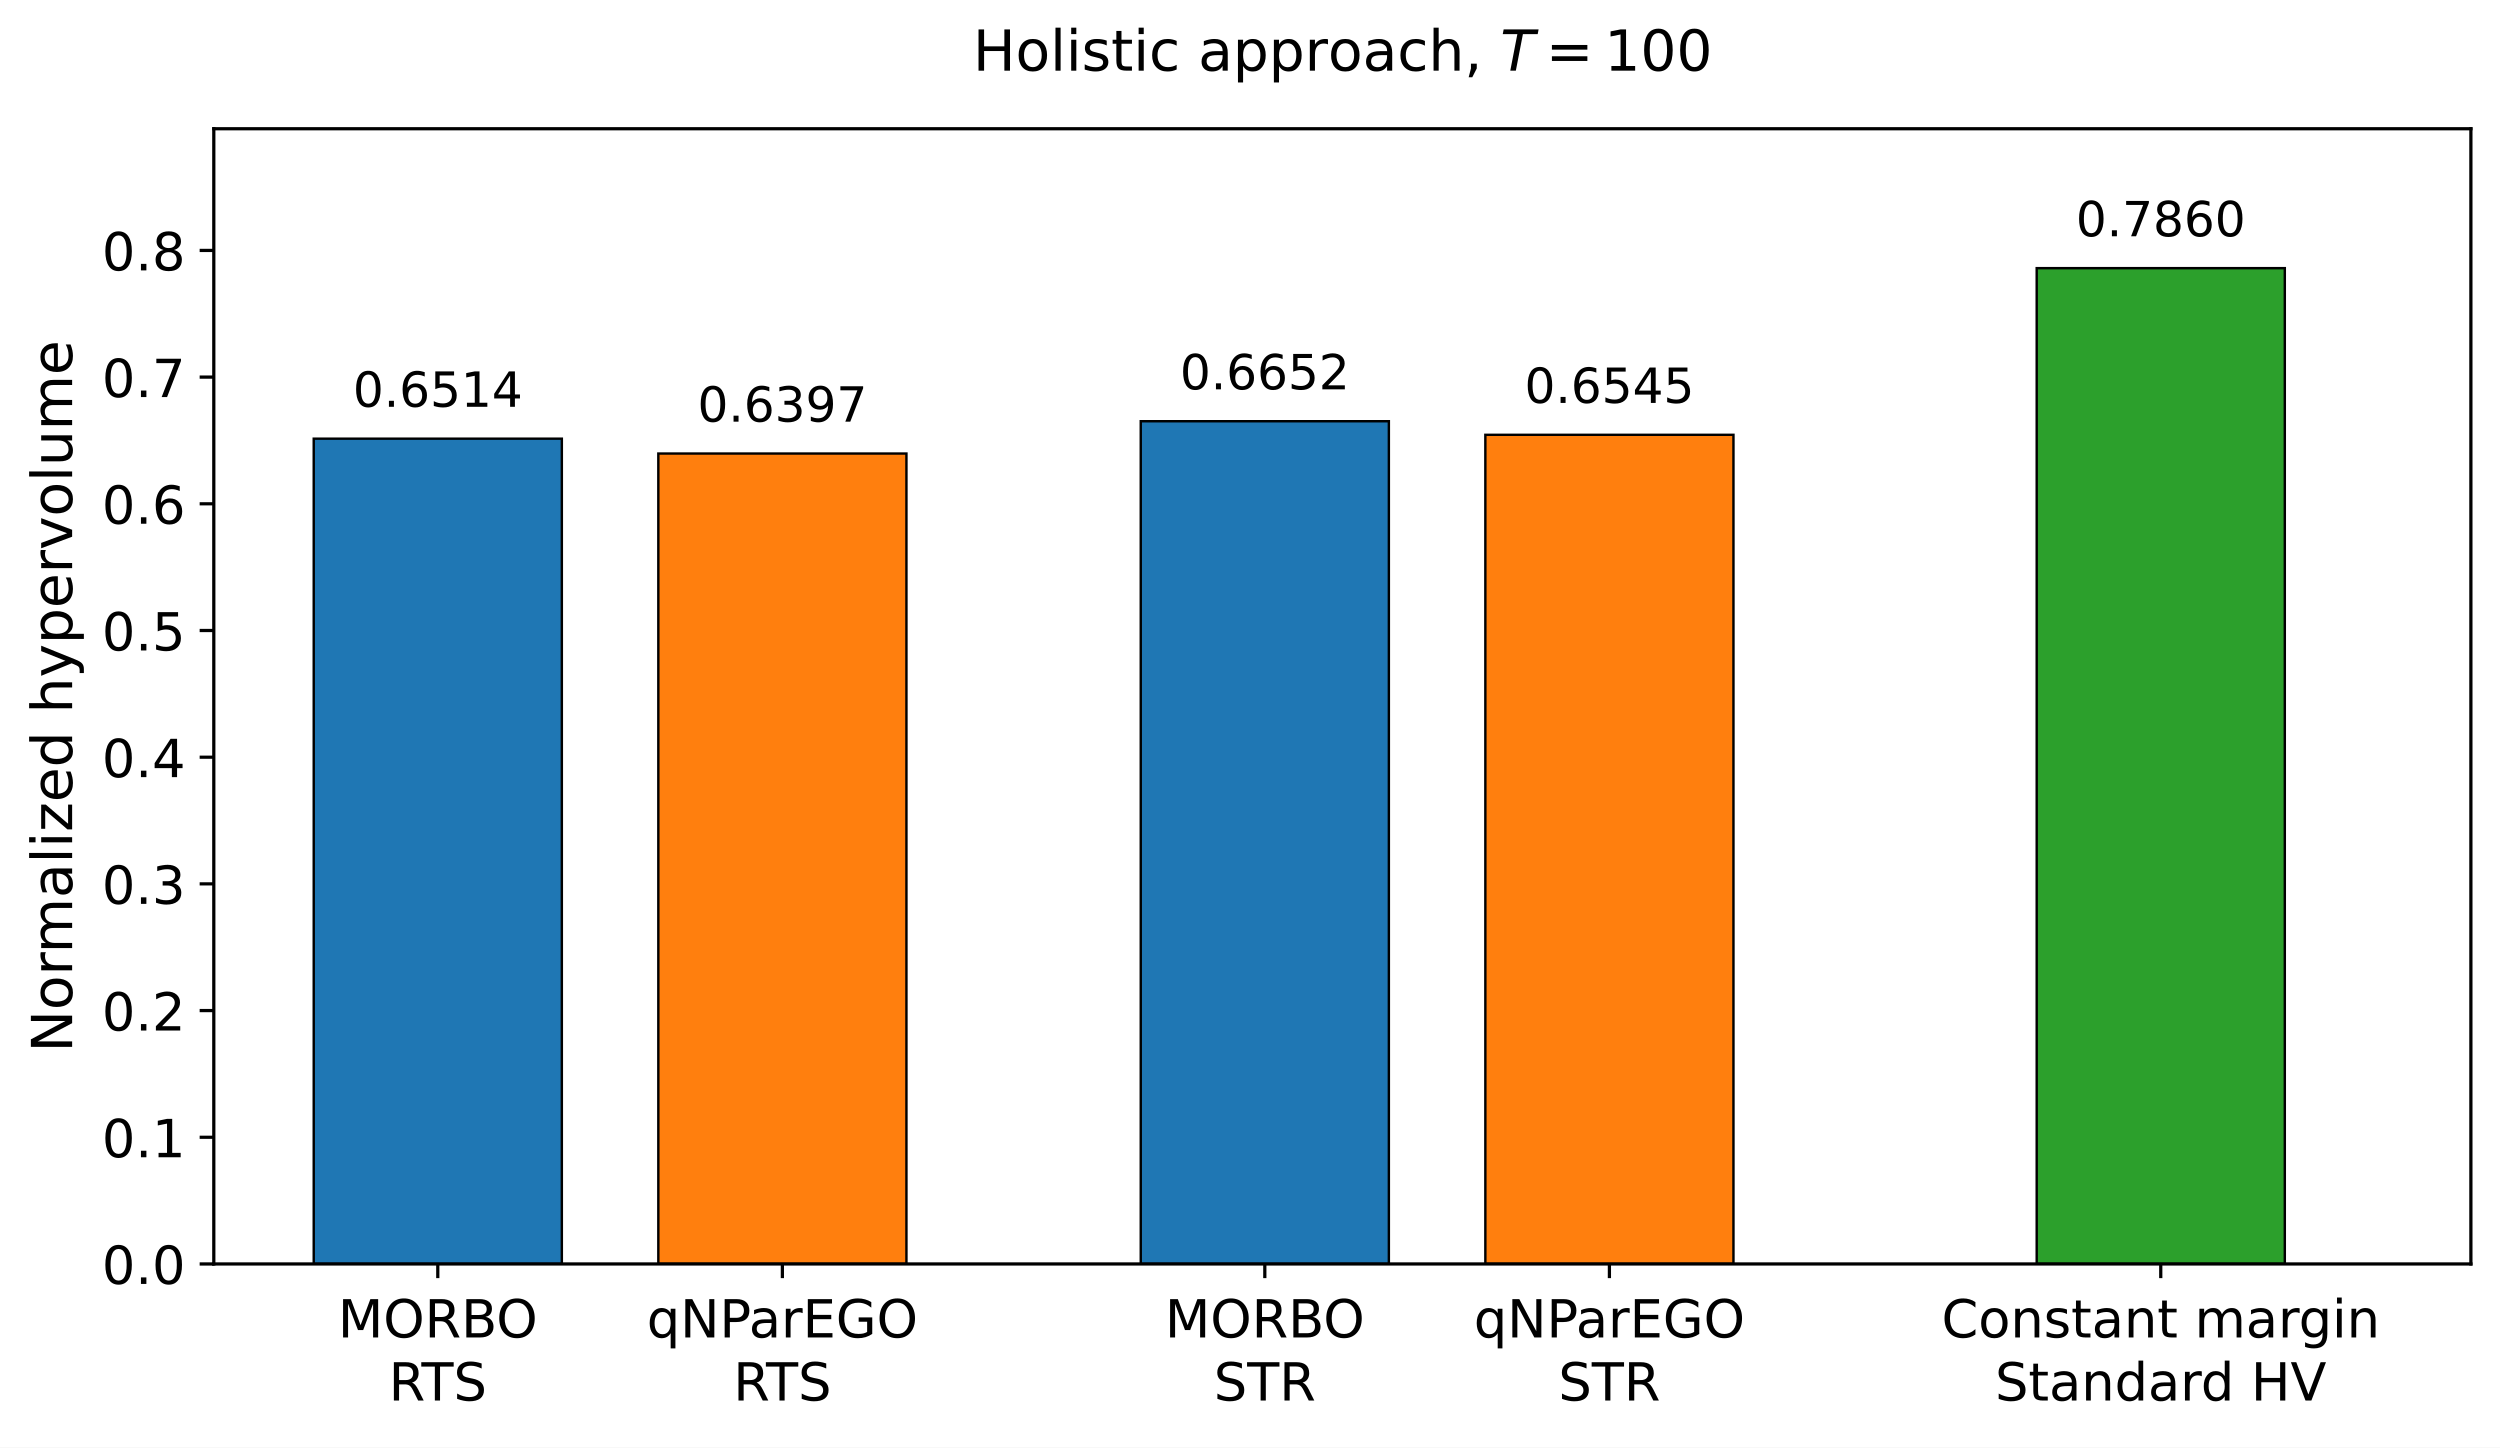
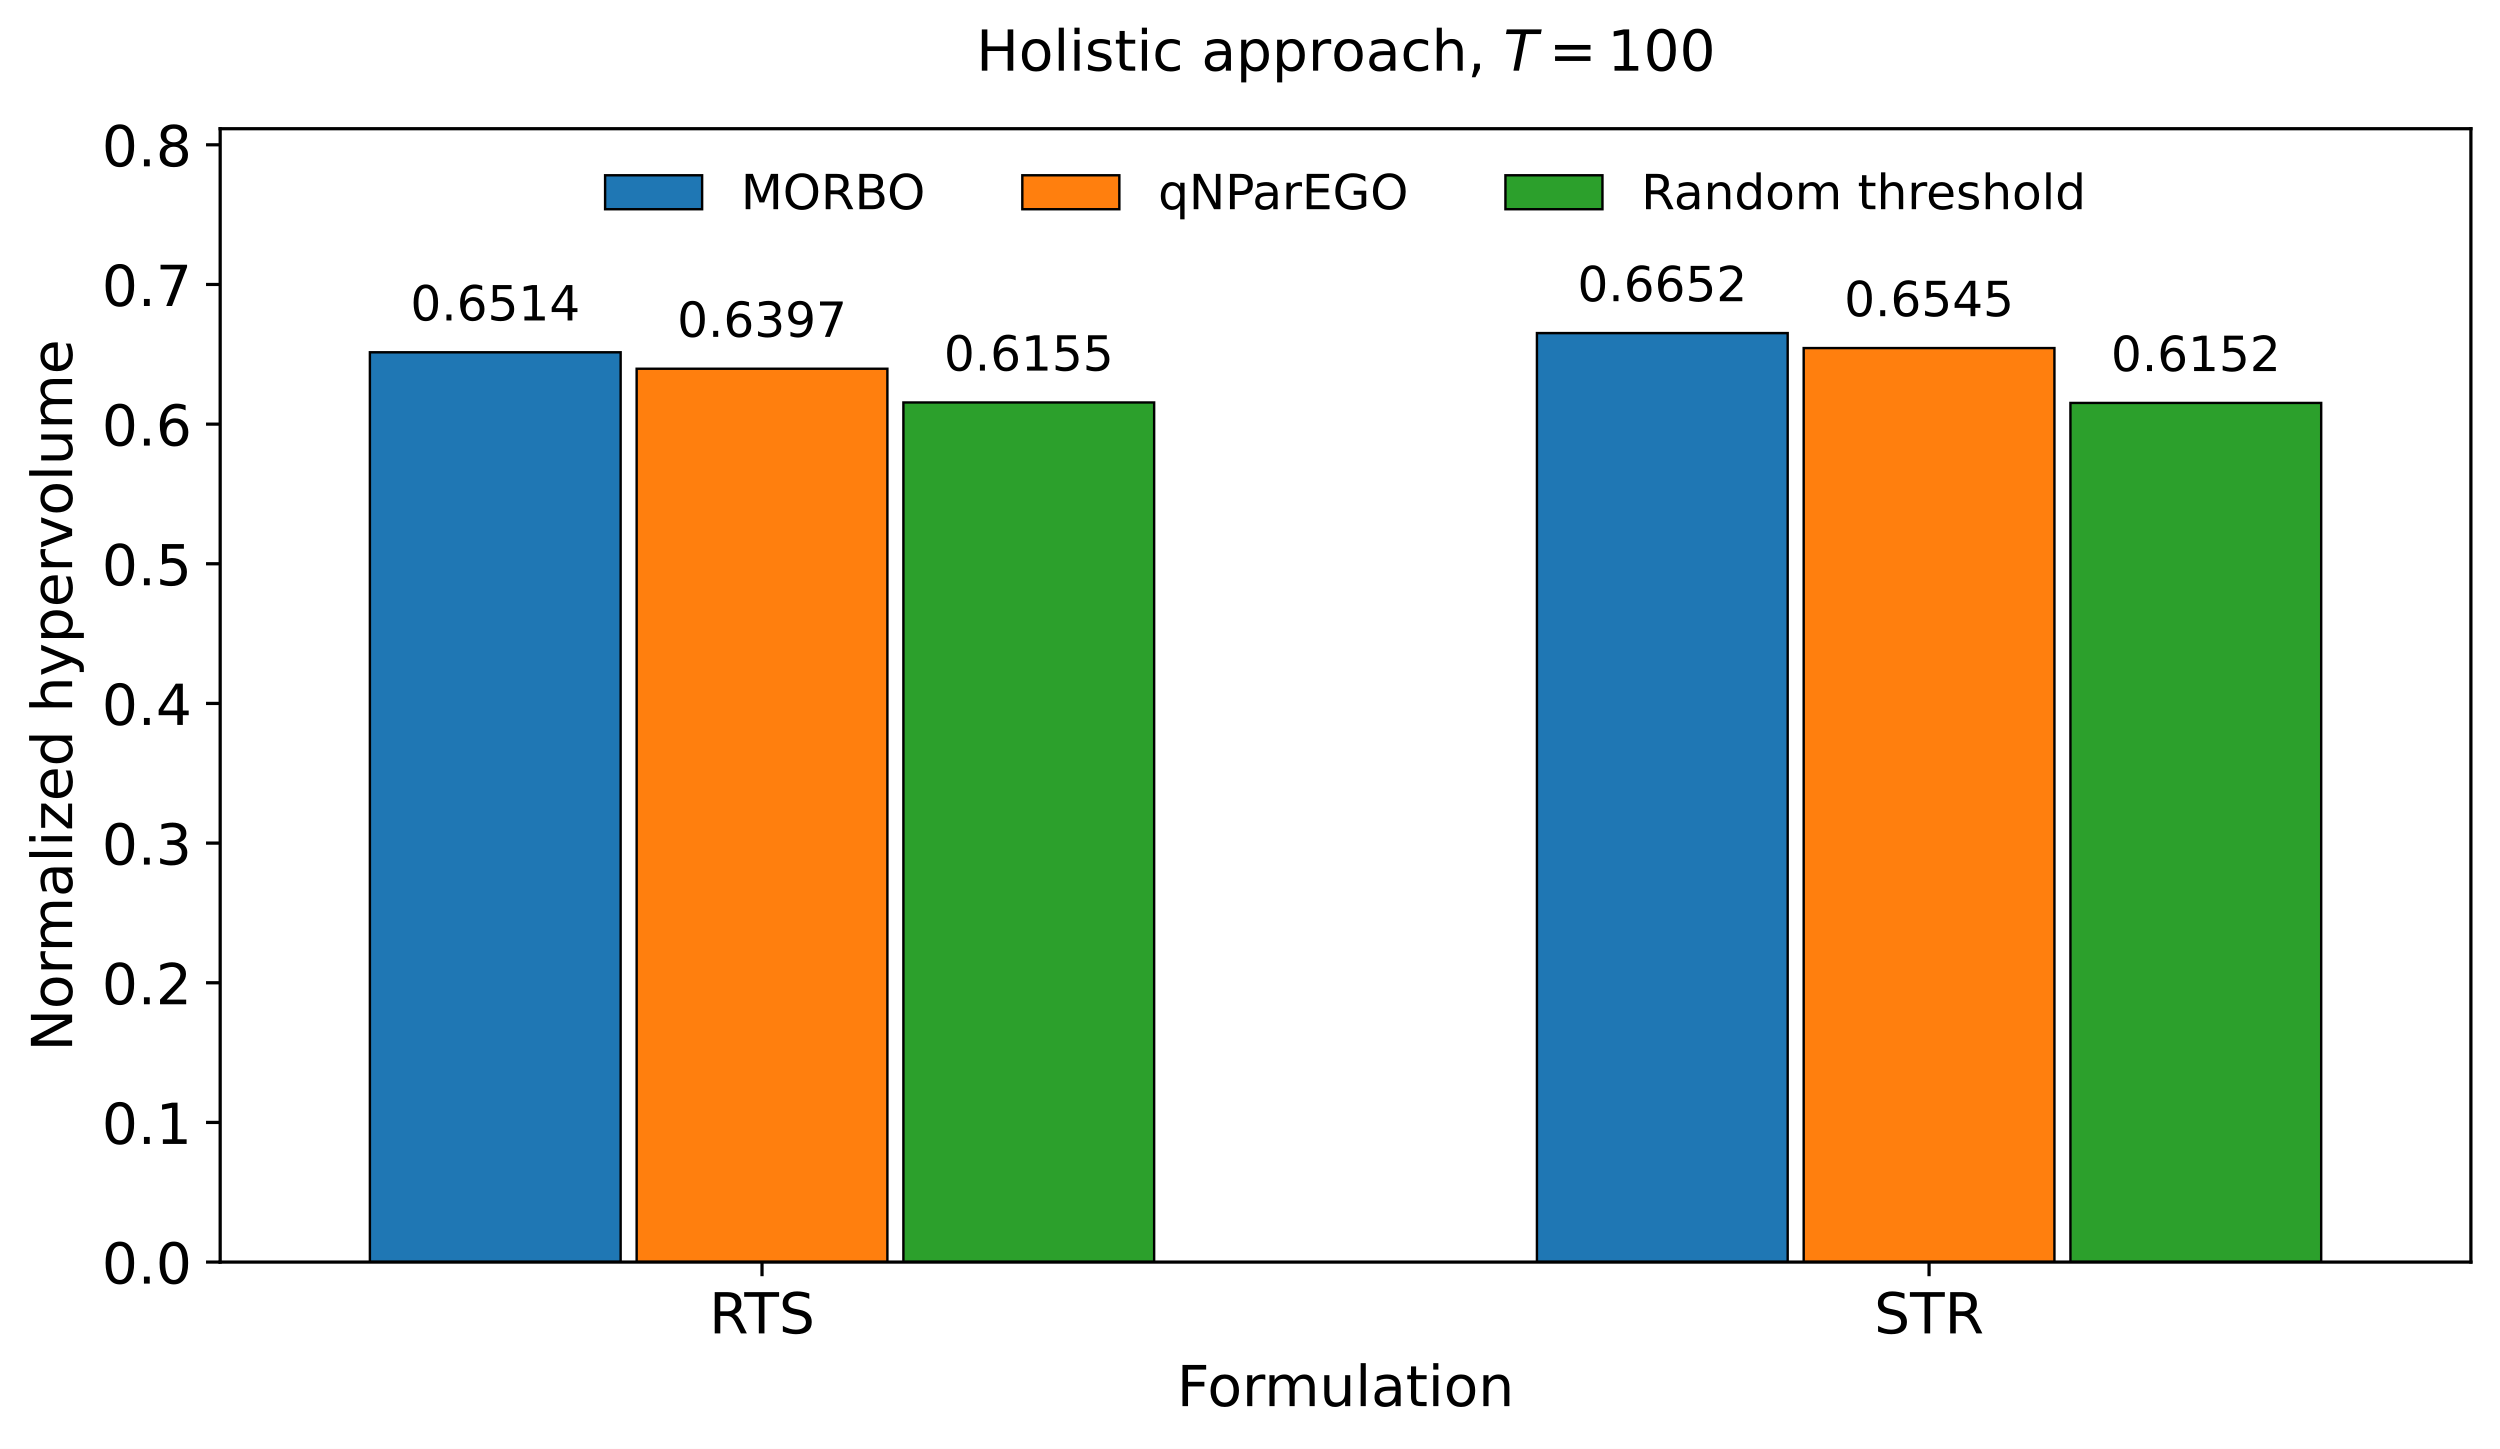
- <svg xmlns="http://www.w3.org/2000/svg" xmlns:xlink="http://www.w3.org/1999/xlink" width="618.275pt" height="357.996pt" viewBox="0 0 618.275 357.996" version="1.1">
+ <svg xmlns="http://www.w3.org/2000/svg" xmlns:xlink="http://www.w3.org/1999/xlink" width="618.425pt" height="358.401pt" viewBox="0 0 618.425 358.401" version="1.1">
  <defs>
    <style type="text/css">*{stroke-linejoin: round; stroke-linecap: butt}</style>
  </defs>
  <g id="figure_1">
    <g id="patch_1">
-       <path d="M 0 357.996  L 618.275 357.996  L 618.275 0  L 0 0  z " style="fill: #ffffff" />
+       <path d="M 0 358.401  L 618.425 358.401  L 618.425 0  L 0 0  z " style="fill: #ffffff" />
    </g>
    <g id="axes_1">
      <g id="patch_2">
-         <path d="M 52.875 312.589  L 611.075 312.589  L 611.075 31.84  L 52.875 31.84  z " style="fill: #ffffff" />
+         <path d="M 54.465 312.2  L 611.225 312.2  L 611.225 31.84  L 54.465 31.84  z " style="fill: #ffffff" />
      </g>
      <g id="patch_3">
-         <path d="M 77.589 312.589  L 138.949 312.589  L 138.949 108.482  L 77.589 108.482  z " clip-path="url(#p3993becb26)" style="fill: #1f77b4; stroke: #000000; stroke-width: 0.6; stroke-linejoin: miter" />
+         <path d="M 91.5 312.2  L 153.528 312.2  L 153.528 87.149  L 91.5 87.149  z " clip-path="url(#p99db2f6f61)" style="fill: #1f77b4; stroke: #000000; stroke-width: 0.6; stroke-linejoin: miter" />
      </g>
      <g id="patch_4">
-         <path d="M 162.811 312.589  L 224.17 312.589  L 224.17 112.163  L 162.811 112.163  z " clip-path="url(#p3993becb26)" style="fill: #ff7f0e; stroke: #000000; stroke-width: 0.6; stroke-linejoin: miter" />
+         <path d="M 380.191 312.2  L 442.218 312.2  L 442.218 82.397  L 380.191 82.397  z " clip-path="url(#p99db2f6f61)" style="fill: #1f77b4; stroke: #000000; stroke-width: 0.6; stroke-linejoin: miter" />
      </g>
      <g id="patch_5">
-         <path d="M 282.121 312.589  L 343.48 312.589  L 343.48 104.172  L 282.121 104.172  z " clip-path="url(#p3993becb26)" style="fill: #1f77b4; stroke: #000000; stroke-width: 0.6; stroke-linejoin: miter" />
+         <path d="M 157.487 312.2  L 219.514 312.2  L 219.514 91.208  L 157.487 91.208  z " clip-path="url(#p99db2f6f61)" style="fill: #ff7f0e; stroke: #000000; stroke-width: 0.6; stroke-linejoin: miter" />
      </g>
      <g id="patch_6">
-         <path d="M 367.342 312.589  L 428.701 312.589  L 428.701 107.53  L 367.342 107.53  z " clip-path="url(#p3993becb26)" style="fill: #ff7f0e; stroke: #000000; stroke-width: 0.6; stroke-linejoin: miter" />
+         <path d="M 446.177 312.2  L 508.204 312.2  L 508.204 86.099  L 446.177 86.099  z " clip-path="url(#p99db2f6f61)" style="fill: #ff7f0e; stroke: #000000; stroke-width: 0.6; stroke-linejoin: miter" />
      </g>
      <g id="patch_7">
-         <path d="M 503.696 312.589  L 565.056 312.589  L 565.056 66.318  L 503.696 66.318  z " clip-path="url(#p3993becb26)" style="fill: #2ca02c; stroke: #000000; stroke-width: 0.6; stroke-linejoin: miter" />
+         <path d="M 223.473 312.2  L 285.5 312.2  L 285.5 99.564  L 223.473 99.564  z " clip-path="url(#p99db2f6f61)" style="fill: #2ca02c; stroke: #000000; stroke-width: 0.6; stroke-linejoin: miter" />
+       </g>
+       <g id="patch_8">
+         <path d="M 512.163 312.2  L 574.191 312.2  L 574.191 99.671  L 512.163 99.671  z " clip-path="url(#p99db2f6f61)" style="fill: #2ca02c; stroke: #000000; stroke-width: 0.6; stroke-linejoin: miter" />
      </g>
      <g id="matplotlib.axis_1">
        <g id="xtick_1">
          <g id="line2d_1">
            <defs>
-               <path id="mdf0bc5cf35" d="M 0 0  L 0 3.5  " style="stroke: #000000; stroke-width: 0.8" />
+               <path id="md628506d1c" d="M 0 0  L 0 3.5  " style="stroke: #000000; stroke-width: 0.8" />
            </defs>
            <g>
-               <use xlink:href="#mdf0bc5cf35" x="108.269" y="312.589" style="stroke: #000000; stroke-width: 0.8" />
+               <use xlink:href="#md628506d1c" x="188.5" y="312.2" style="stroke: #000000; stroke-width: 0.8" />
            </g>
          </g>
          <g id="text_1">
-             <text style="font-size: 13px; font-family: 'DejaVu Sans', 'Bitstream Vera Sans', 'Computer Modern Sans Serif', 'Lucida Grande', 'Verdana', 'Geneva', 'Lucid', 'Arial', 'Helvetica', 'Avant Garde', sans-serif" transform="translate(83.56499 330.7671)">MORBO</text>
-             <text style="font-size: 13px; font-family: 'DejaVu Sans', 'Bitstream Vera Sans', 'Computer Modern Sans Serif', 'Lucida Grande', 'Verdana', 'Geneva', 'Lucid', 'Arial', 'Helvetica', 'Avant Garde', sans-serif" transform="translate(96.12928 346.3696)">RTS</text>
+             <text style="font-size: 14px; font-family: 'DejaVu Sans', 'Bitstream Vera Sans', 'Computer Modern Sans Serif', 'Lucida Grande', 'Verdana', 'Geneva', 'Lucid', 'Arial', 'Helvetica', 'Avant Garde', sans-serif; text-anchor: middle" x="188.5" y="329.837" transform="rotate(-0 188.5003 329.8367)">RTS</text>
          </g>
        </g>
        <g id="xtick_2">
          <g id="line2d_2">
            <g>
-               <use xlink:href="#mdf0bc5cf35" x="193.49" y="312.589" style="stroke: #000000; stroke-width: 0.8" />
+               <use xlink:href="#md628506d1c" x="477.191" y="312.2" style="stroke: #000000; stroke-width: 0.8" />
            </g>
          </g>
          <g id="text_2">
-             <text style="font-size: 13px; font-family: 'DejaVu Sans', 'Bitstream Vera Sans', 'Computer Modern Sans Serif', 'Lucida Grande', 'Verdana', 'Geneva', 'Lucid', 'Arial', 'Helvetica', 'Avant Garde', sans-serif" transform="translate(159.9575 330.7671)">qNParEGO</text>
-             <text style="font-size: 13px; font-family: 'DejaVu Sans', 'Bitstream Vera Sans', 'Computer Modern Sans Serif', 'Lucida Grande', 'Verdana', 'Geneva', 'Lucid', 'Arial', 'Helvetica', 'Avant Garde', sans-serif" transform="translate(181.3507 346.3696)">RTS</text>
-           </g>
-         </g>
-         <g id="xtick_3">
-           <g id="line2d_3">
-             <g>
-               <use xlink:href="#mdf0bc5cf35" x="312.8" y="312.589" style="stroke: #000000; stroke-width: 0.8" />
-             </g>
-           </g>
-           <g id="text_3">
-             <text style="font-size: 13px; font-family: 'DejaVu Sans', 'Bitstream Vera Sans', 'Computer Modern Sans Serif', 'Lucida Grande', 'Verdana', 'Geneva', 'Lucid', 'Arial', 'Helvetica', 'Avant Garde', sans-serif" transform="translate(288.0963 330.7671)">MORBO</text>
-             <text style="font-size: 13px; font-family: 'DejaVu Sans', 'Bitstream Vera Sans', 'Computer Modern Sans Serif', 'Lucida Grande', 'Verdana', 'Geneva', 'Lucid', 'Arial', 'Helvetica', 'Avant Garde', sans-serif" transform="translate(300.1873 346.3696)">STR</text>
-           </g>
-         </g>
-         <g id="xtick_4">
-           <g id="line2d_4">
-             <g>
-               <use xlink:href="#mdf0bc5cf35" x="398.022" y="312.589" style="stroke: #000000; stroke-width: 0.8" />
-             </g>
-           </g>
-           <g id="text_4">
-             <text style="font-size: 13px; font-family: 'DejaVu Sans', 'Bitstream Vera Sans', 'Computer Modern Sans Serif', 'Lucida Grande', 'Verdana', 'Geneva', 'Lucid', 'Arial', 'Helvetica', 'Avant Garde', sans-serif" transform="translate(364.4888 330.7671)">qNParEGO</text>
-             <text style="font-size: 13px; font-family: 'DejaVu Sans', 'Bitstream Vera Sans', 'Computer Modern Sans Serif', 'Lucida Grande', 'Verdana', 'Geneva', 'Lucid', 'Arial', 'Helvetica', 'Avant Garde', sans-serif" transform="translate(385.4087 346.3696)">STR</text>
-           </g>
-         </g>
-         <g id="xtick_5">
-           <g id="line2d_5">
-             <g>
-               <use xlink:href="#mdf0bc5cf35" x="534.376" y="312.589" style="stroke: #000000; stroke-width: 0.8" />
-             </g>
-           </g>
-           <g id="text_5">
-             <text style="font-size: 13px; font-family: 'DejaVu Sans', 'Bitstream Vera Sans', 'Computer Modern Sans Serif', 'Lucida Grande', 'Verdana', 'Geneva', 'Lucid', 'Arial', 'Helvetica', 'Avant Garde', sans-serif" transform="translate(480.1649 330.7681)">Constant margin</text>
-             <text style="font-size: 13px; font-family: 'DejaVu Sans', 'Bitstream Vera Sans', 'Computer Modern Sans Serif', 'Lucida Grande', 'Verdana', 'Geneva', 'Lucid', 'Arial', 'Helvetica', 'Avant Garde', sans-serif" transform="translate(493.4036 346.3716)">Standard HV</text>
-           </g>
+             <text style="font-size: 14px; font-family: 'DejaVu Sans', 'Bitstream Vera Sans', 'Computer Modern Sans Serif', 'Lucida Grande', 'Verdana', 'Geneva', 'Lucid', 'Arial', 'Helvetica', 'Avant Garde', sans-serif; text-anchor: middle" x="477.191" y="329.837" transform="rotate(-0 477.1907 329.8367)">STR</text>
+           </g>
+         </g>
+         <g id="text_3">
+           <text style="font-size: 14px; font-family: 'DejaVu Sans', 'Bitstream Vera Sans', 'Computer Modern Sans Serif', 'Lucida Grande', 'Verdana', 'Geneva', 'Lucid', 'Arial', 'Helvetica', 'Avant Garde', sans-serif; text-anchor: middle" x="332.845" y="347.838" transform="rotate(-0 332.8455 347.8378)">Formulation</text>
        </g>
      </g>
      <g id="matplotlib.axis_2">
        <g id="ytick_1">
+           <g id="line2d_3">
+             <defs>
+               <path id="ma257d3c6e1" d="M 0 0  L -3.5 0  " style="stroke: #000000; stroke-width: 0.8" />
+             </defs>
+             <g>
+               <use xlink:href="#ma257d3c6e1" x="54.465" y="312.2" style="stroke: #000000; stroke-width: 0.8" />
+             </g>
+           </g>
+           <g id="text_4">
+             <text style="font-size: 14px; font-family: 'DejaVu Sans', 'Bitstream Vera Sans', 'Computer Modern Sans Serif', 'Lucida Grande', 'Verdana', 'Geneva', 'Lucid', 'Arial', 'Helvetica', 'Avant Garde', sans-serif; text-anchor: end" x="47.465" y="317.518" transform="rotate(-0 47.46547 317.5184)">0.0</text>
+           </g>
+         </g>
+         <g id="ytick_2">
+           <g id="line2d_4">
+             <g>
+               <use xlink:href="#ma257d3c6e1" x="54.465" y="277.653" style="stroke: #000000; stroke-width: 0.8" />
+             </g>
+           </g>
+           <g id="text_5">
+             <text style="font-size: 14px; font-family: 'DejaVu Sans', 'Bitstream Vera Sans', 'Computer Modern Sans Serif', 'Lucida Grande', 'Verdana', 'Geneva', 'Lucid', 'Arial', 'Helvetica', 'Avant Garde', sans-serif; text-anchor: end" x="47.465" y="282.971" transform="rotate(-0 47.46547 282.971)">0.1</text>
+           </g>
+         </g>
+         <g id="ytick_3">
+           <g id="line2d_5">
+             <g>
+               <use xlink:href="#ma257d3c6e1" x="54.465" y="243.105" style="stroke: #000000; stroke-width: 0.8" />
+             </g>
+           </g>
+           <g id="text_6">
+             <text style="font-size: 14px; font-family: 'DejaVu Sans', 'Bitstream Vera Sans', 'Computer Modern Sans Serif', 'Lucida Grande', 'Verdana', 'Geneva', 'Lucid', 'Arial', 'Helvetica', 'Avant Garde', sans-serif; text-anchor: end" x="47.465" y="248.424" transform="rotate(-0 47.46547 248.4237)">0.2</text>
+           </g>
+         </g>
+         <g id="ytick_4">
          <g id="line2d_6">
-             <defs>
-               <path id="m41a30e1add" d="M 0 0  L -3.5 0  " style="stroke: #000000; stroke-width: 0.8" />
-             </defs>
-             <g>
-               <use xlink:href="#m41a30e1add" x="52.875" y="312.589" style="stroke: #000000; stroke-width: 0.8" />
-             </g>
-           </g>
-           <g id="text_6">
-             <text style="font-size: 13px; font-family: 'DejaVu Sans', 'Bitstream Vera Sans', 'Computer Modern Sans Serif', 'Lucida Grande', 'Verdana', 'Geneva', 'Lucid', 'Arial', 'Helvetica', 'Avant Garde', sans-serif; text-anchor: end" x="45.875" y="317.527" transform="rotate(-0 45.87516 317.5273)">0.0</text>
-           </g>
-         </g>
-         <g id="ytick_2">
+             <g>
+               <use xlink:href="#ma257d3c6e1" x="54.465" y="208.558" style="stroke: #000000; stroke-width: 0.8" />
+             </g>
+           </g>
+           <g id="text_7">
+             <text style="font-size: 14px; font-family: 'DejaVu Sans', 'Bitstream Vera Sans', 'Computer Modern Sans Serif', 'Lucida Grande', 'Verdana', 'Geneva', 'Lucid', 'Arial', 'Helvetica', 'Avant Garde', sans-serif; text-anchor: end" x="47.465" y="213.876" transform="rotate(-0 47.46547 213.8764)">0.3</text>
+           </g>
+         </g>
+         <g id="ytick_5">
          <g id="line2d_7">
            <g>
-               <use xlink:href="#m41a30e1add" x="52.875" y="281.257" style="stroke: #000000; stroke-width: 0.8" />
-             </g>
-           </g>
-           <g id="text_7">
-             <text style="font-size: 13px; font-family: 'DejaVu Sans', 'Bitstream Vera Sans', 'Computer Modern Sans Serif', 'Lucida Grande', 'Verdana', 'Geneva', 'Lucid', 'Arial', 'Helvetica', 'Avant Garde', sans-serif; text-anchor: end" x="45.875" y="286.195" transform="rotate(-0 45.87516 286.1951)">0.1</text>
-           </g>
-         </g>
-         <g id="ytick_3">
+               <use xlink:href="#ma257d3c6e1" x="54.465" y="174.011" style="stroke: #000000; stroke-width: 0.8" />
+             </g>
+           </g>
+           <g id="text_8">
+             <text style="font-size: 14px; font-family: 'DejaVu Sans', 'Bitstream Vera Sans', 'Computer Modern Sans Serif', 'Lucida Grande', 'Verdana', 'Geneva', 'Lucid', 'Arial', 'Helvetica', 'Avant Garde', sans-serif; text-anchor: end" x="47.465" y="179.329" transform="rotate(-0 47.46547 179.329)">0.4</text>
+           </g>
+         </g>
+         <g id="ytick_6">
          <g id="line2d_8">
            <g>
-               <use xlink:href="#m41a30e1add" x="52.875" y="249.924" style="stroke: #000000; stroke-width: 0.8" />
-             </g>
-           </g>
-           <g id="text_8">
-             <text style="font-size: 13px; font-family: 'DejaVu Sans', 'Bitstream Vera Sans', 'Computer Modern Sans Serif', 'Lucida Grande', 'Verdana', 'Geneva', 'Lucid', 'Arial', 'Helvetica', 'Avant Garde', sans-serif; text-anchor: end" x="45.875" y="254.863" transform="rotate(-0 45.87516 254.8629)">0.2</text>
-           </g>
-         </g>
-         <g id="ytick_4">
+               <use xlink:href="#ma257d3c6e1" x="54.465" y="139.463" style="stroke: #000000; stroke-width: 0.8" />
+             </g>
+           </g>
+           <g id="text_9">
+             <text style="font-size: 14px; font-family: 'DejaVu Sans', 'Bitstream Vera Sans', 'Computer Modern Sans Serif', 'Lucida Grande', 'Verdana', 'Geneva', 'Lucid', 'Arial', 'Helvetica', 'Avant Garde', sans-serif; text-anchor: end" x="47.465" y="144.782" transform="rotate(-0 47.46547 144.7817)">0.5</text>
+           </g>
+         </g>
+         <g id="ytick_7">
          <g id="line2d_9">
            <g>
-               <use xlink:href="#m41a30e1add" x="52.875" y="218.592" style="stroke: #000000; stroke-width: 0.8" />
-             </g>
-           </g>
-           <g id="text_9">
-             <text style="font-size: 13px; font-family: 'DejaVu Sans', 'Bitstream Vera Sans', 'Computer Modern Sans Serif', 'Lucida Grande', 'Verdana', 'Geneva', 'Lucid', 'Arial', 'Helvetica', 'Avant Garde', sans-serif; text-anchor: end" x="45.875" y="223.531" transform="rotate(-0 45.87516 223.5308)">0.3</text>
-           </g>
-         </g>
-         <g id="ytick_5">
+               <use xlink:href="#ma257d3c6e1" x="54.465" y="104.916" style="stroke: #000000; stroke-width: 0.8" />
+             </g>
+           </g>
+           <g id="text_10">
+             <text style="font-size: 14px; font-family: 'DejaVu Sans', 'Bitstream Vera Sans', 'Computer Modern Sans Serif', 'Lucida Grande', 'Verdana', 'Geneva', 'Lucid', 'Arial', 'Helvetica', 'Avant Garde', sans-serif; text-anchor: end" x="47.465" y="110.234" transform="rotate(-0 47.46547 110.2344)">0.6</text>
+           </g>
+         </g>
+         <g id="ytick_8">
          <g id="line2d_10">
            <g>
-               <use xlink:href="#m41a30e1add" x="52.875" y="187.26" style="stroke: #000000; stroke-width: 0.8" />
-             </g>
-           </g>
-           <g id="text_10">
-             <text style="font-size: 13px; font-family: 'DejaVu Sans', 'Bitstream Vera Sans', 'Computer Modern Sans Serif', 'Lucida Grande', 'Verdana', 'Geneva', 'Lucid', 'Arial', 'Helvetica', 'Avant Garde', sans-serif; text-anchor: end" x="45.875" y="192.199" transform="rotate(-0 45.87516 192.1986)">0.4</text>
-           </g>
-         </g>
-         <g id="ytick_6">
+               <use xlink:href="#ma257d3c6e1" x="54.465" y="70.369" style="stroke: #000000; stroke-width: 0.8" />
+             </g>
+           </g>
+           <g id="text_11">
+             <text style="font-size: 14px; font-family: 'DejaVu Sans', 'Bitstream Vera Sans', 'Computer Modern Sans Serif', 'Lucida Grande', 'Verdana', 'Geneva', 'Lucid', 'Arial', 'Helvetica', 'Avant Garde', sans-serif; text-anchor: end" x="47.465" y="75.687" transform="rotate(-0 47.46547 75.68704)">0.7</text>
+           </g>
+         </g>
+         <g id="ytick_9">
          <g id="line2d_11">
            <g>
-               <use xlink:href="#m41a30e1add" x="52.875" y="155.928" style="stroke: #000000; stroke-width: 0.8" />
-             </g>
-           </g>
-           <g id="text_11">
-             <text style="font-size: 13px; font-family: 'DejaVu Sans', 'Bitstream Vera Sans', 'Computer Modern Sans Serif', 'Lucida Grande', 'Verdana', 'Geneva', 'Lucid', 'Arial', 'Helvetica', 'Avant Garde', sans-serif; text-anchor: end" x="45.875" y="160.866" transform="rotate(-0 45.87516 160.8664)">0.5</text>
-           </g>
-         </g>
-         <g id="ytick_7">
-           <g id="line2d_12">
-             <g>
-               <use xlink:href="#m41a30e1add" x="52.875" y="124.596" style="stroke: #000000; stroke-width: 0.8" />
+               <use xlink:href="#ma257d3c6e1" x="54.465" y="35.821" style="stroke: #000000; stroke-width: 0.8" />
            </g>
          </g>
          <g id="text_12">
-             <text style="font-size: 13px; font-family: 'DejaVu Sans', 'Bitstream Vera Sans', 'Computer Modern Sans Serif', 'Lucida Grande', 'Verdana', 'Geneva', 'Lucid', 'Arial', 'Helvetica', 'Avant Garde', sans-serif; text-anchor: end" x="45.875" y="129.534" transform="rotate(-0 45.87516 129.5342)">0.6</text>
-           </g>
-         </g>
-         <g id="ytick_8">
-           <g id="line2d_13">
-             <g>
-               <use xlink:href="#m41a30e1add" x="52.875" y="93.264" style="stroke: #000000; stroke-width: 0.8" />
-             </g>
-           </g>
-           <g id="text_13">
-             <text style="font-size: 13px; font-family: 'DejaVu Sans', 'Bitstream Vera Sans', 'Computer Modern Sans Serif', 'Lucida Grande', 'Verdana', 'Geneva', 'Lucid', 'Arial', 'Helvetica', 'Avant Garde', sans-serif; text-anchor: end" x="45.875" y="98.202" transform="rotate(-0 45.87516 98.20204)">0.7</text>
-           </g>
-         </g>
-         <g id="ytick_9">
-           <g id="line2d_14">
-             <g>
-               <use xlink:href="#m41a30e1add" x="52.875" y="61.931" style="stroke: #000000; stroke-width: 0.8" />
-             </g>
-           </g>
-           <g id="text_14">
-             <text style="font-size: 13px; font-family: 'DejaVu Sans', 'Bitstream Vera Sans', 'Computer Modern Sans Serif', 'Lucida Grande', 'Verdana', 'Geneva', 'Lucid', 'Arial', 'Helvetica', 'Avant Garde', sans-serif; text-anchor: end" x="45.875" y="66.87" transform="rotate(-0 45.87516 66.86987)">0.8</text>
-           </g>
-         </g>
-         <g id="text_15">
-           <text style="font-size: 14px; font-family: 'DejaVu Sans', 'Bitstream Vera Sans', 'Computer Modern Sans Serif', 'Lucida Grande', 'Verdana', 'Geneva', 'Lucid', 'Arial', 'Helvetica', 'Avant Garde', sans-serif; text-anchor: middle" x="17.838" y="172.214" transform="rotate(-90 17.83781 172.2144)">Normalized hypervolume</text>
-         </g>
-       </g>
-       <g id="patch_8">
-         <path d="M 52.875 312.589  L 52.875 31.84  " style="fill: none; stroke: #000000; stroke-width: 0.8; stroke-linejoin: miter; stroke-linecap: square" />
+             <text style="font-size: 14px; font-family: 'DejaVu Sans', 'Bitstream Vera Sans', 'Computer Modern Sans Serif', 'Lucida Grande', 'Verdana', 'Geneva', 'Lucid', 'Arial', 'Helvetica', 'Avant Garde', sans-serif; text-anchor: end" x="47.465" y="41.14" transform="rotate(-0 47.46547 41.13971)">0.8</text>
+           </g>
+         </g>
+         <g id="text_13">
+           <text style="font-size: 14px; font-family: 'DejaVu Sans', 'Bitstream Vera Sans', 'Computer Modern Sans Serif', 'Lucida Grande', 'Verdana', 'Geneva', 'Lucid', 'Arial', 'Helvetica', 'Avant Garde', sans-serif; text-anchor: middle" x="17.838" y="172.02" transform="rotate(-90 17.83781 172.02)">Normalized hypervolume</text>
+         </g>
      </g>
      <g id="patch_9">
-         <path d="M 611.075 312.589  L 611.075 31.84  " style="fill: none; stroke: #000000; stroke-width: 0.8; stroke-linejoin: miter; stroke-linecap: square" />
+         <path d="M 54.465 312.2  L 54.465 31.84  " style="fill: none; stroke: #000000; stroke-width: 0.8; stroke-linejoin: miter; stroke-linecap: square" />
      </g>
      <g id="patch_10">
-         <path d="M 52.875 312.589  L 611.075 312.589  " style="fill: none; stroke: #000000; stroke-width: 0.8; stroke-linejoin: miter; stroke-linecap: square" />
+         <path d="M 611.225 312.2  L 611.225 31.84  " style="fill: none; stroke: #000000; stroke-width: 0.8; stroke-linejoin: miter; stroke-linecap: square" />
      </g>
      <g id="patch_11">
-         <path d="M 52.875 31.84  L 611.075 31.84  " style="fill: none; stroke: #000000; stroke-width: 0.8; stroke-linejoin: miter; stroke-linecap: square" />
+         <path d="M 54.465 312.2  L 611.225 312.2  " style="fill: none; stroke: #000000; stroke-width: 0.8; stroke-linejoin: miter; stroke-linecap: square" />
+       </g>
+       <g id="patch_12">
+         <path d="M 54.465 31.84  L 611.225 31.84  " style="fill: none; stroke: #000000; stroke-width: 0.8; stroke-linejoin: miter; stroke-linecap: square" />
+       </g>
+       <g id="text_14">
+         <text style="font-size: 12px; font-family: 'DejaVu Sans', 'Bitstream Vera Sans', 'Computer Modern Sans Serif', 'Lucida Grande', 'Verdana', 'Geneva', 'Lucid', 'Arial', 'Helvetica', 'Avant Garde', sans-serif; text-anchor: middle" x="122.514" y="79.266" transform="rotate(-0 122.5139 79.26605)">0.6514</text>
+       </g>
+       <g id="text_15">
+         <text style="font-size: 12px; font-family: 'DejaVu Sans', 'Bitstream Vera Sans', 'Computer Modern Sans Serif', 'Lucida Grande', 'Verdana', 'Geneva', 'Lucid', 'Arial', 'Helvetica', 'Avant Garde', sans-serif; text-anchor: middle" x="411.204" y="74.514" transform="rotate(-0 411.2043 74.51391)">0.6652</text>
      </g>
      <g id="text_16">
-         <text style="font-size: 12px; font-family: 'DejaVu Sans', 'Bitstream Vera Sans', 'Computer Modern Sans Serif', 'Lucida Grande', 'Verdana', 'Geneva', 'Lucid', 'Arial', 'Helvetica', 'Avant Garde', sans-serif; text-anchor: middle" x="108.269" y="100.599" transform="rotate(-0 108.269 100.5993)">0.6514</text>
+         <text style="font-size: 12px; font-family: 'DejaVu Sans', 'Bitstream Vera Sans', 'Computer Modern Sans Serif', 'Lucida Grande', 'Verdana', 'Geneva', 'Lucid', 'Arial', 'Helvetica', 'Avant Garde', sans-serif; text-anchor: middle" x="188.5" y="83.325" transform="rotate(-0 188.5003 83.32479)">0.6397</text>
      </g>
      <g id="text_17">
-         <text style="font-size: 12px; font-family: 'DejaVu Sans', 'Bitstream Vera Sans', 'Computer Modern Sans Serif', 'Lucida Grande', 'Verdana', 'Geneva', 'Lucid', 'Arial', 'Helvetica', 'Avant Garde', sans-serif; text-anchor: middle" x="193.49" y="104.28" transform="rotate(-0 193.4904 104.2803)">0.6397</text>
+         <text style="font-size: 12px; font-family: 'DejaVu Sans', 'Bitstream Vera Sans', 'Computer Modern Sans Serif', 'Lucida Grande', 'Verdana', 'Geneva', 'Lucid', 'Arial', 'Helvetica', 'Avant Garde', sans-serif; text-anchor: middle" x="477.191" y="78.216" transform="rotate(-0 477.1907 78.21591)">0.6545</text>
      </g>
      <g id="text_18">
-         <text style="font-size: 12px; font-family: 'DejaVu Sans', 'Bitstream Vera Sans', 'Computer Modern Sans Serif', 'Lucida Grande', 'Verdana', 'Geneva', 'Lucid', 'Arial', 'Helvetica', 'Avant Garde', sans-serif; text-anchor: middle" x="312.8" y="96.289" transform="rotate(-0 312.8003 96.2894)">0.6652</text>
+         <text style="font-size: 12px; font-family: 'DejaVu Sans', 'Bitstream Vera Sans', 'Computer Modern Sans Serif', 'Lucida Grande', 'Verdana', 'Geneva', 'Lucid', 'Arial', 'Helvetica', 'Avant Garde', sans-serif; text-anchor: middle" x="254.487" y="91.681" transform="rotate(-0 254.4867 91.6814)">0.6155</text>
      </g>
      <g id="text_19">
-         <text style="font-size: 12px; font-family: 'DejaVu Sans', 'Bitstream Vera Sans', 'Computer Modern Sans Serif', 'Lucida Grande', 'Verdana', 'Geneva', 'Lucid', 'Arial', 'Helvetica', 'Avant Garde', sans-serif; text-anchor: middle" x="398.022" y="99.647" transform="rotate(-0 398.0217 99.64687)">0.6545</text>
+         <text style="font-size: 12px; font-family: 'DejaVu Sans', 'Bitstream Vera Sans', 'Computer Modern Sans Serif', 'Lucida Grande', 'Verdana', 'Geneva', 'Lucid', 'Arial', 'Helvetica', 'Avant Garde', sans-serif; text-anchor: middle" x="543.177" y="91.788" transform="rotate(-0 543.177 91.78829)">0.6152</text>
      </g>
      <g id="text_20">
-         <text style="font-size: 12px; font-family: 'DejaVu Sans', 'Bitstream Vera Sans', 'Computer Modern Sans Serif', 'Lucida Grande', 'Verdana', 'Geneva', 'Lucid', 'Arial', 'Helvetica', 'Avant Garde', sans-serif; text-anchor: middle" x="534.376" y="58.435" transform="rotate(-0 534.3759 58.43511)">0.7860</text>
-       </g>
-       <g id="text_21">
-         <g transform="translate(240.6252 17.84)">
+         <g transform="translate(241.4955 17.84)">
          <text>
            <tspan x="0" y="-0.359" style="font-size: 14px; font-family: 'DejaVu Sans'">H</tspan>
            <tspan x="10.527" y="-0.359" style="font-size: 14px; font-family: 'DejaVu Sans'">o</tspan>
            <tspan x="19.093" y="-0.359" style="font-size: 14px; font-family: 'DejaVu Sans'">l</tspan>
            <tspan x="22.982" y="-0.359" style="font-size: 14px; font-family: 'DejaVu Sans'">i</tspan>
            <tspan x="26.872" y="-0.359" style="font-size: 14px; font-family: 'DejaVu Sans'">s</tspan>
            <tspan x="34.166" y="-0.359" style="font-size: 14px; font-family: 'DejaVu Sans'">t</tspan>
            <tspan x="39.655" y="-0.359" style="font-size: 14px; font-family: 'DejaVu Sans'">i</tspan>
            <tspan x="43.545" y="-0.359" style="font-size: 14px; font-family: 'DejaVu Sans'">c</tspan>
            <tspan x="51.242" y="-0.359" style="font-size: 14px; font-family: 'DejaVu Sans'"> </tspan>
            <tspan x="55.692" y="-0.359" style="font-size: 14px; font-family: 'DejaVu Sans'">a</tspan>
            <tspan x="64.271" y="-0.359" style="font-size: 14px; font-family: 'DejaVu Sans'">p</tspan>
            <tspan x="73.158" y="-0.359" style="font-size: 14px; font-family: 'DejaVu Sans'">p</tspan>
            <tspan x="82.045" y="-0.359" style="font-size: 14px; font-family: 'DejaVu Sans'">r</tspan>
            <tspan x="87.801" y="-0.359" style="font-size: 14px; font-family: 'DejaVu Sans'">o</tspan>
            <tspan x="96.366" y="-0.359" style="font-size: 14px; font-family: 'DejaVu Sans'">a</tspan>
            <tspan x="104.945" y="-0.359" style="font-size: 14px; font-family: 'DejaVu Sans'">c</tspan>
            <tspan x="112.643" y="-0.359" style="font-size: 14px; font-family: 'DejaVu Sans'">h</tspan>
            <tspan x="121.516" y="-0.359" style="font-size: 14px; font-family: 'DejaVu Sans'">,</tspan>
            <tspan x="125.966" y="-0.359" style="font-size: 14px; font-family: 'DejaVu Sans'"> </tspan>
            <tspan x="141.695" y="-0.359" style="font-size: 14px; font-family: 'DejaVu Sans'">=</tspan>
            <tspan x="156.153" y="-0.359" style="font-size: 14px; font-family: 'DejaVu Sans'">1</tspan>
            <tspan x="165.061" y="-0.359" style="font-size: 14px; font-family: 'DejaVu Sans'">0</tspan>
            <tspan x="173.968" y="-0.359" style="font-size: 14px; font-family: 'DejaVu Sans'">0</tspan>
            <tspan x="130.416" y="-0.359" style="font-style: oblique; font-size: 14px; font-family: 'DejaVu Sans'">T</tspan>
          </text>
        </g>
      </g>
+       <g id="legend_1">
+         <g id="patch_13">
+           <path d="M 149.684 51.758  L 173.684 51.758  L 173.684 43.358  L 149.684 43.358  z " style="fill: #1f77b4; stroke: #000000; stroke-width: 0.6; stroke-linejoin: miter" />
+         </g>
+         <g id="text_21">
+           <text style="font-size: 12px; font-family: 'DejaVu Sans', 'Bitstream Vera Sans', 'Computer Modern Sans Serif', 'Lucida Grande', 'Verdana', 'Geneva', 'Lucid', 'Arial', 'Helvetica', 'Avant Garde', sans-serif; text-anchor: start" x="183.284" y="51.758" transform="rotate(-0 183.2842 51.75812)">MORBO</text>
+         </g>
+         <g id="patch_14">
+           <path d="M 252.892 51.758  L 276.892 51.758  L 276.892 43.358  L 252.892 43.358  z " style="fill: #ff7f0e; stroke: #000000; stroke-width: 0.6; stroke-linejoin: miter" />
+         </g>
+         <g id="text_22">
+           <text style="font-size: 12px; font-family: 'DejaVu Sans', 'Bitstream Vera Sans', 'Computer Modern Sans Serif', 'Lucida Grande', 'Verdana', 'Geneva', 'Lucid', 'Arial', 'Helvetica', 'Avant Garde', sans-serif; text-anchor: start" x="286.492" y="51.758" transform="rotate(-0 286.4917 51.75812)">qNParEGO</text>
+         </g>
+         <g id="patch_15">
+           <path d="M 372.399 51.758  L 396.399 51.758  L 396.399 43.358  L 372.399 43.358  z " style="fill: #2ca02c; stroke: #000000; stroke-width: 0.6; stroke-linejoin: miter" />
+         </g>
+         <g id="text_23">
+           <text style="font-size: 12px; font-family: 'DejaVu Sans', 'Bitstream Vera Sans', 'Computer Modern Sans Serif', 'Lucida Grande', 'Verdana', 'Geneva', 'Lucid', 'Arial', 'Helvetica', 'Avant Garde', sans-serif; text-anchor: start" x="405.999" y="51.758" transform="rotate(-0 405.9986 51.75812)">Random threshold</text>
+         </g>
+       </g>
    </g>
  </g>
  <defs>
-     <clipPath id="p3993becb26">
-       <rect x="52.875" y="31.84" width="558.2" height="280.749" />
+     <clipPath id="p99db2f6f61">
+       <rect x="54.465" y="31.84" width="556.76" height="280.36" />
    </clipPath>
  </defs>
</svg>
